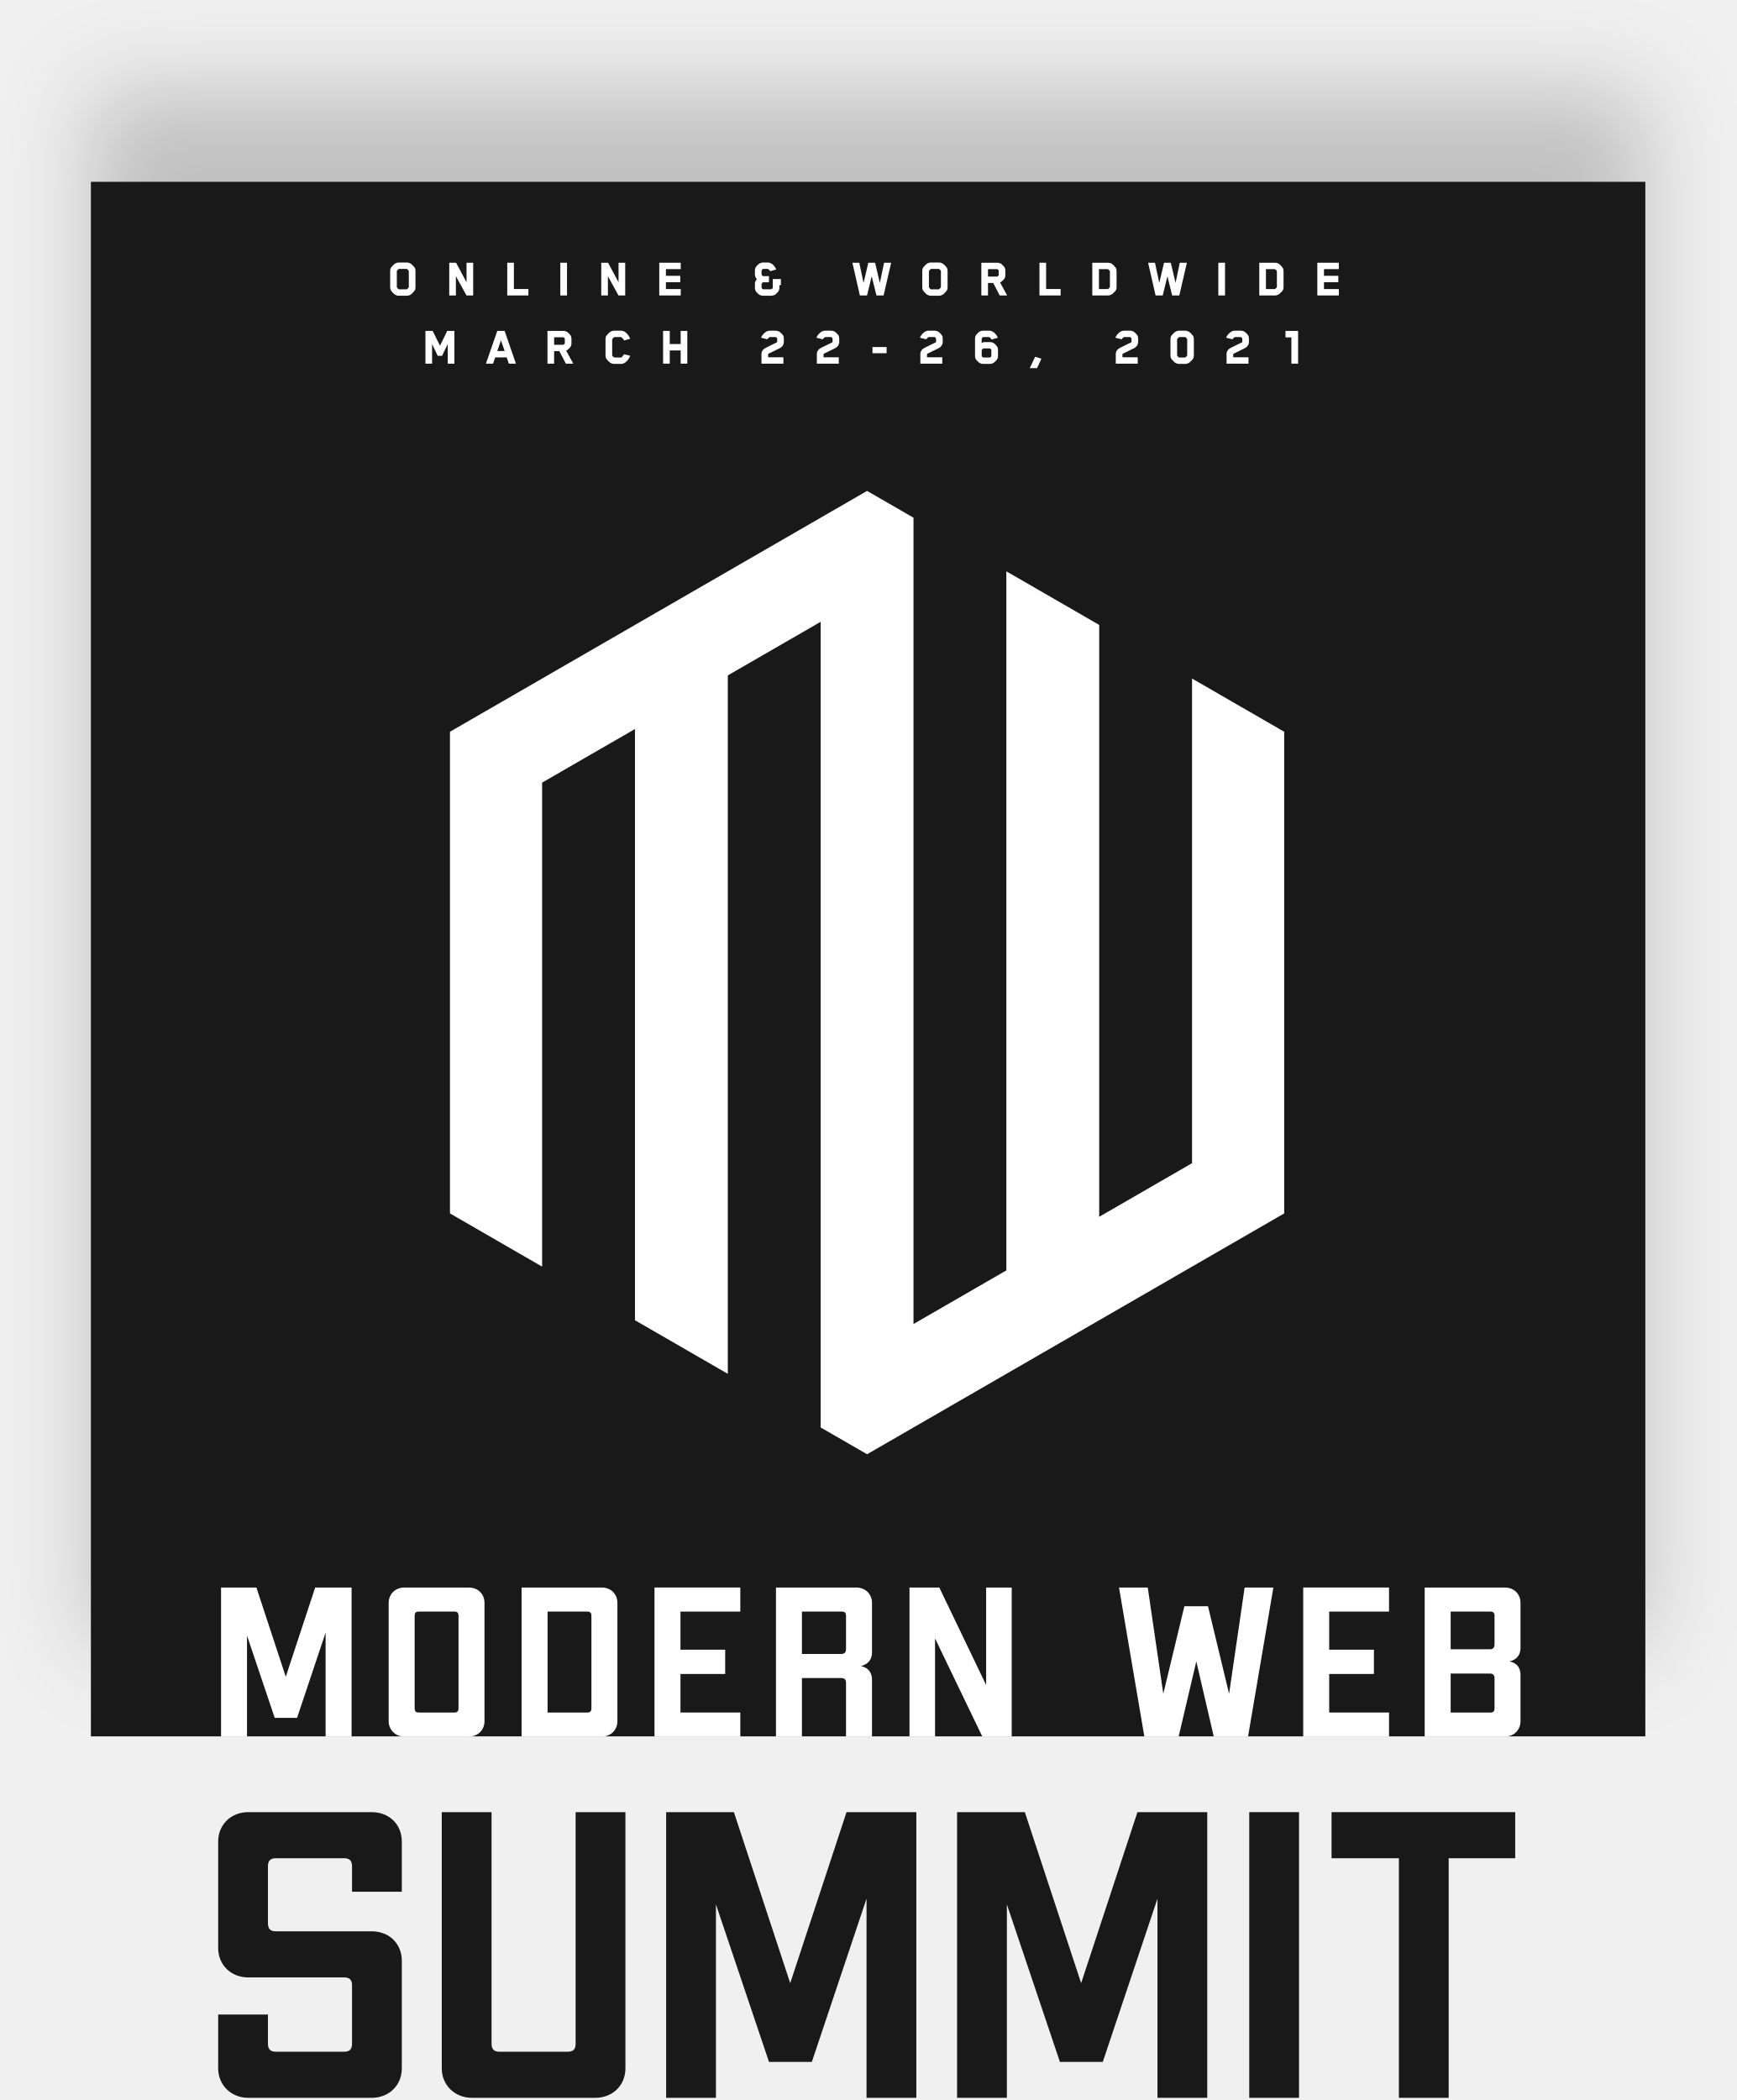
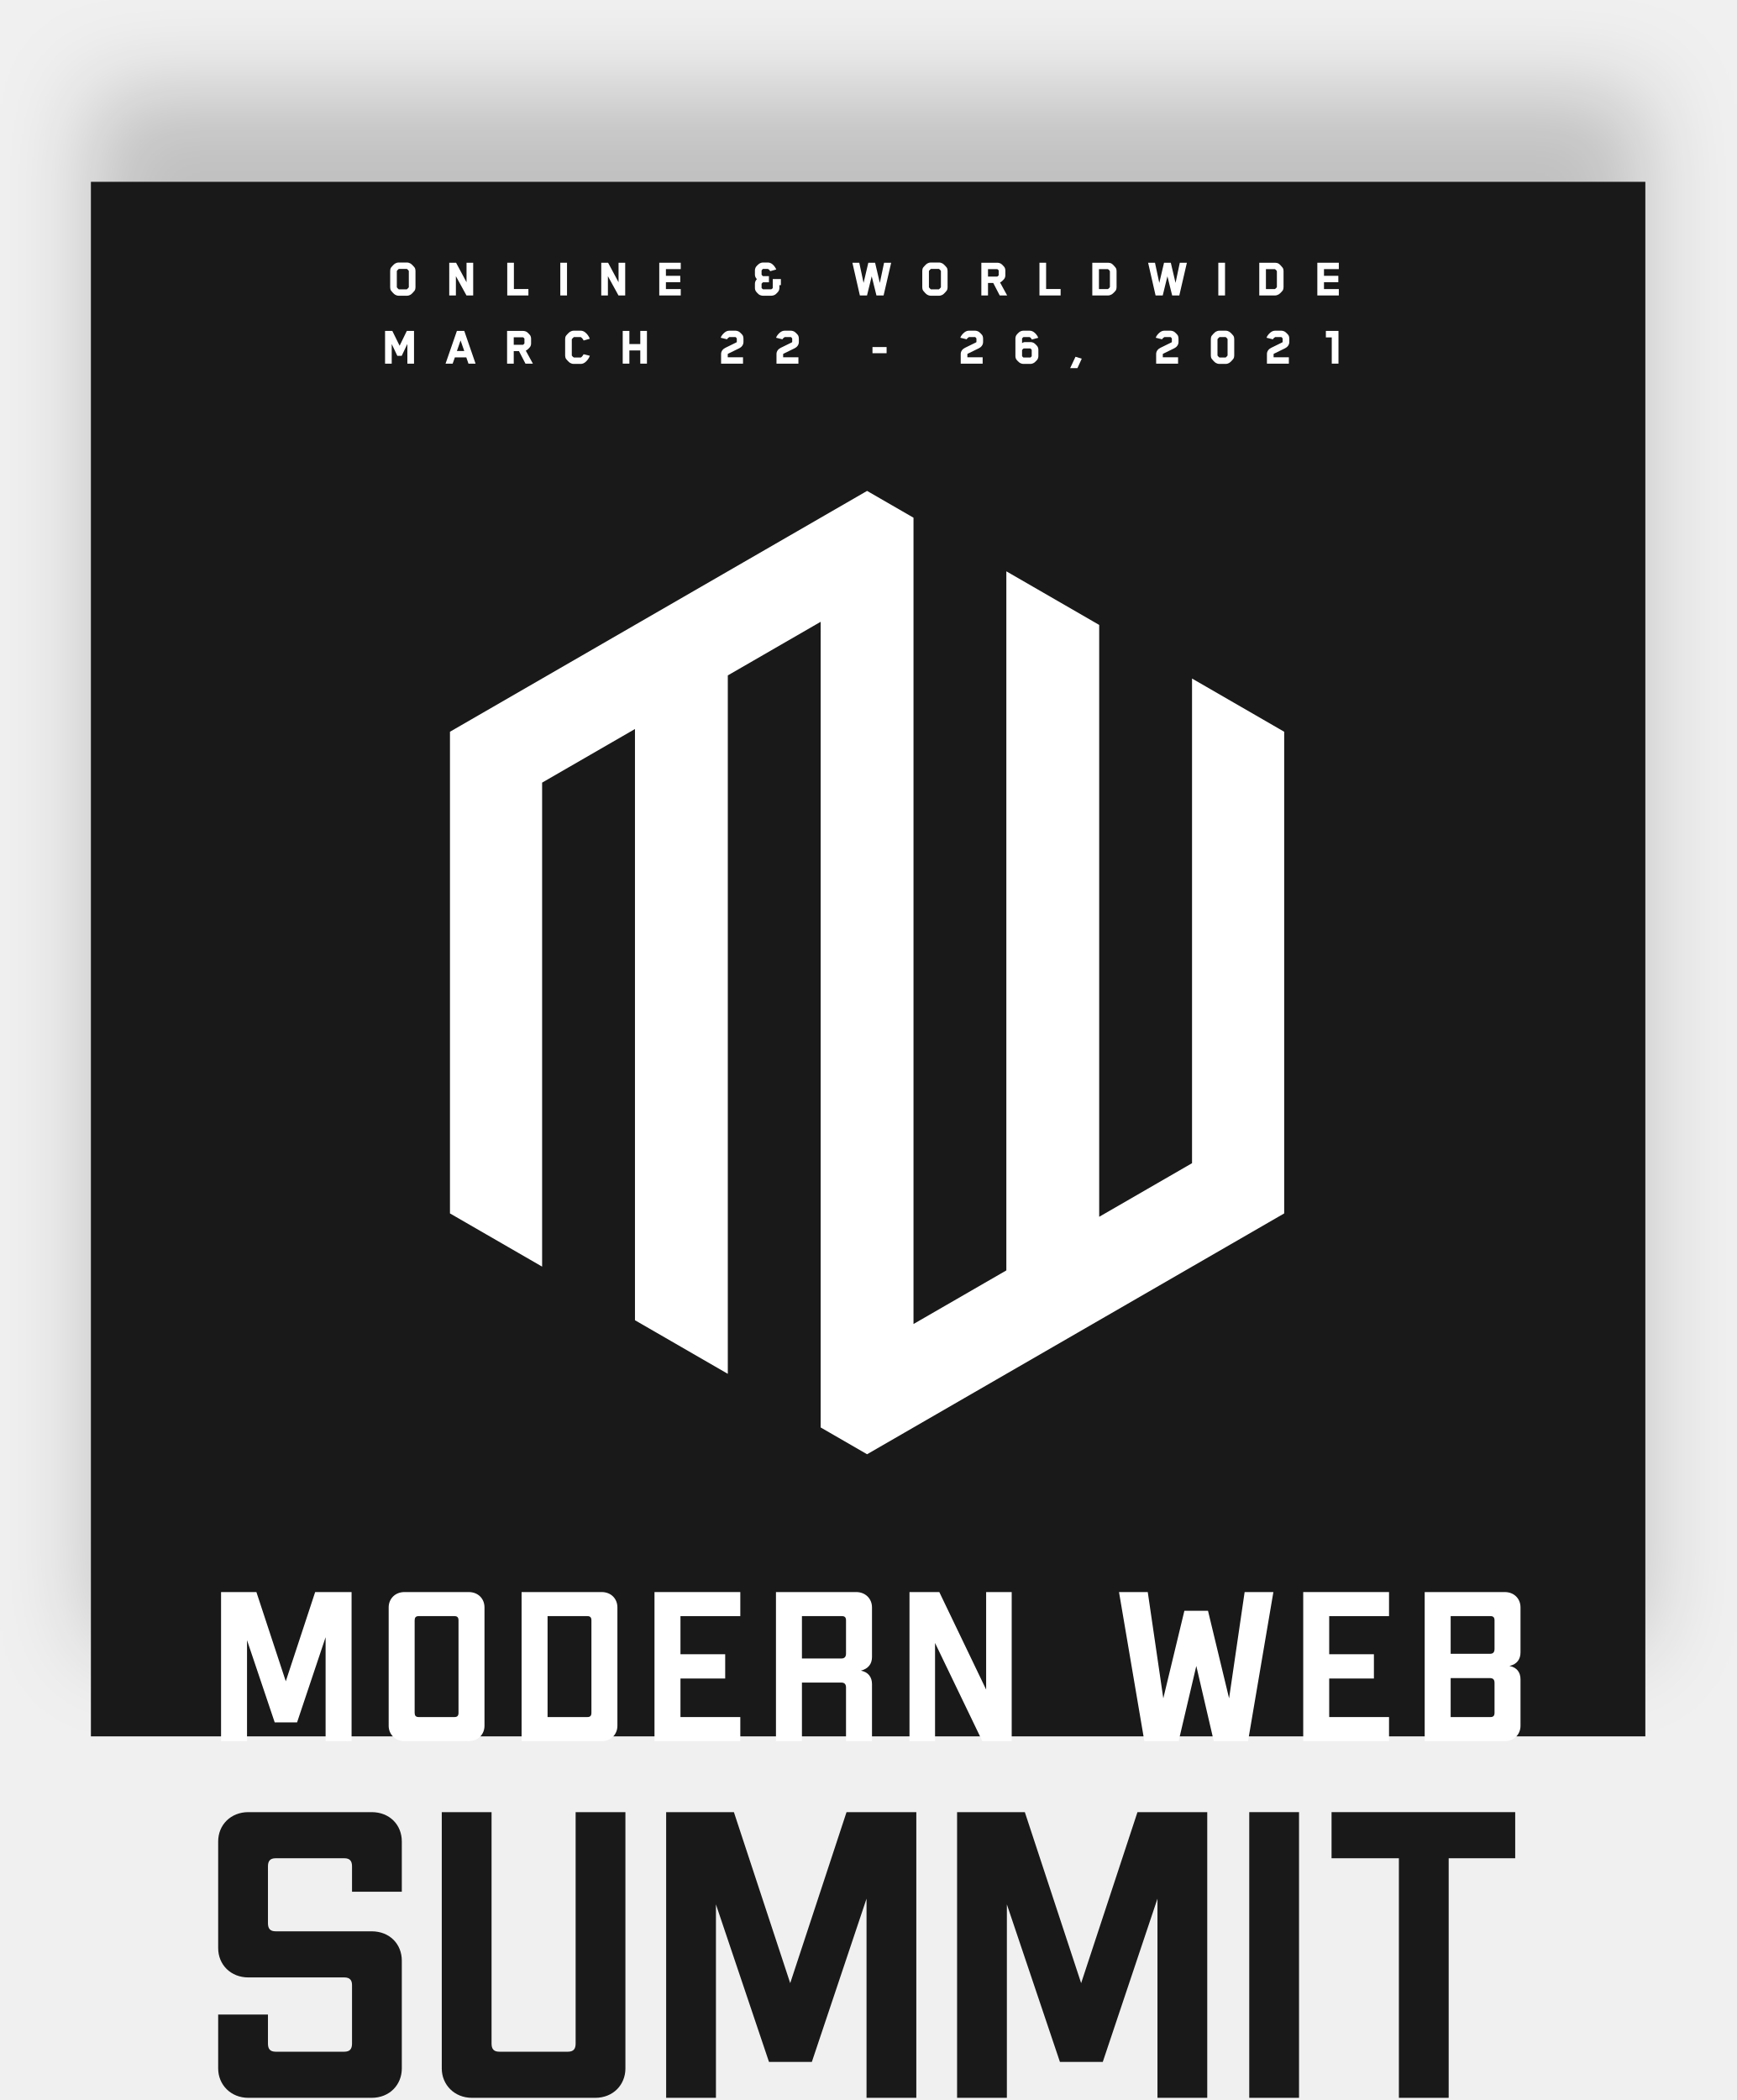
<svg xmlns="http://www.w3.org/2000/svg" width="382" height="462" viewBox="0 0 382 462" fill="none">
  <g filter="url(#filter0_d)">
    <rect x="20" y="40" width="342" height="342" fill="#191919" />
  </g>
  <path d="M91.412 63.212V59.6C91.412 59.336 91.364 59.072 91.208 58.844C91.052 58.652 90.596 58.136 90.332 57.98C90.128 57.86 89.828 57.752 89.54 57.752H87.716C87.416 57.752 87.128 57.86 86.924 57.98C86.66 58.136 86.192 58.652 86.048 58.844C85.892 59.072 85.844 59.336 85.844 59.6V63.212C85.844 63.464 85.892 63.728 86.048 63.956C86.192 64.16 86.66 64.676 86.924 64.832C87.128 64.952 87.416 65.06 87.716 65.06H89.54C89.828 65.06 90.128 64.952 90.332 64.832C90.596 64.676 91.052 64.16 91.208 63.956C91.364 63.728 91.412 63.464 91.412 63.212ZM89.948 63.212C89.816 63.38 89.6 63.584 89.504 63.656H87.74C87.644 63.596 87.44 63.392 87.308 63.212V59.612C87.452 59.408 87.656 59.228 87.752 59.156H89.516C89.636 59.228 89.864 59.456 89.948 59.6V63.212Z" fill="white" />
  <path d="M104.108 65V57.8H102.644V62.096L100.34 57.8H98.84V65H100.304V60.764L102.632 65H104.108Z" fill="white" />
  <path d="M116.258 65V63.584H113.066V57.8H111.602V65H116.258Z" fill="white" />
  <path d="M124.751 65V57.8H123.275V65H124.751Z" fill="white" />
  <path d="M137.554 65V57.8H136.09V62.096L133.786 57.8H132.286V65H133.75V60.764L136.078 65H137.554Z" fill="white" />
  <path d="M149.775 65V63.596H146.511V62.084H149.667V60.68H146.511V59.204H149.775V57.8H145.047V65H149.775Z" fill="white" />
  <path d="M171.806 62.732V61.388H170.018V63.356C169.934 63.512 169.73 63.644 169.682 63.644H167.87C167.846 63.644 167.654 63.488 167.558 63.344V62.42C167.654 62.276 167.846 62.108 167.87 62.108H169.178V60.752H167.87C167.822 60.752 167.642 60.584 167.558 60.416V59.492C167.654 59.336 167.846 59.156 167.87 59.156H168.902C169.034 59.216 169.25 59.252 169.454 59.66L170.786 59.288C170.714 59.096 170.618 58.94 170.51 58.772C170.258 58.376 169.718 57.752 168.938 57.752H167.87C167.522 57.752 167.21 57.896 166.97 58.064C166.802 58.184 166.454 58.52 166.334 58.7C166.19 58.916 166.094 59.228 166.094 59.492V60.404C166.094 60.884 166.298 61.16 166.526 61.412C166.31 61.64 166.094 61.964 166.094 62.42V63.344C166.094 63.632 166.178 63.908 166.334 64.124C166.442 64.292 166.79 64.652 166.97 64.784C167.21 64.952 167.57 65.06 167.87 65.06H169.682C169.982 65.06 170.354 64.952 170.594 64.784C170.774 64.664 171.122 64.292 171.242 64.124C171.386 63.908 171.482 63.62 171.482 63.344V62.732H171.806Z" fill="white" />
  <path d="M196.072 57.8H194.512C194.2 59.252 193.888 60.776 193.576 62.24L192.532 57.8H191.044C190.708 59.252 190.336 60.776 190 62.24L189.052 57.8H187.54L189.184 65H190.756C191.092 63.608 191.452 62.18 191.788 60.788L192.832 65H194.404L196.072 57.8Z" fill="white" />
  <path d="M208.482 63.212V59.6C208.482 59.336 208.434 59.072 208.278 58.844C208.122 58.652 207.666 58.136 207.402 57.98C207.198 57.86 206.898 57.752 206.61 57.752H204.786C204.486 57.752 204.198 57.86 203.994 57.98C203.73 58.136 203.262 58.652 203.118 58.844C202.962 59.072 202.914 59.336 202.914 59.6V63.212C202.914 63.464 202.962 63.728 203.118 63.956C203.262 64.16 203.73 64.676 203.994 64.832C204.198 64.952 204.486 65.06 204.786 65.06H206.61C206.898 65.06 207.198 64.952 207.402 64.832C207.666 64.676 208.122 64.16 208.278 63.956C208.434 63.728 208.482 63.464 208.482 63.212ZM207.018 63.212C206.886 63.38 206.67 63.584 206.574 63.656H204.81C204.714 63.596 204.51 63.392 204.378 63.212V59.612C204.522 59.408 204.726 59.228 204.822 59.156H206.586C206.706 59.228 206.934 59.456 207.018 59.6V63.212Z" fill="white" />
  <path d="M221.191 60.548V59.528C221.191 59.264 221.119 58.952 220.963 58.736C220.843 58.58 220.483 58.208 220.315 58.076C220.087 57.908 219.715 57.8 219.415 57.8H215.911V65H217.375V62.252H218.527L219.955 65H221.587C221.587 65 220.615 63.224 220.027 62.144C220.123 62.096 220.219 62.048 220.315 61.976C220.483 61.856 220.855 61.496 220.963 61.328C221.119 61.1 221.191 60.836 221.191 60.548ZM219.727 60.56C219.655 60.68 219.451 60.848 219.415 60.848H217.375V59.204H219.415C219.535 59.264 219.667 59.396 219.727 59.492V60.56Z" fill="white" />
  <path d="M233.352 65V63.584H230.16V57.8H228.696V65H233.352Z" fill="white" />
  <path d="M245.661 63.188V59.636C245.661 59.384 245.625 59.132 245.457 58.892C245.313 58.7 244.869 58.184 244.605 58.016C244.377 57.872 244.065 57.8 243.813 57.8H240.321V65H243.813C244.089 65 244.377 64.88 244.581 64.772C244.845 64.616 245.301 64.16 245.469 63.92C245.613 63.692 245.661 63.404 245.661 63.188ZM244.197 63.14C244.077 63.368 243.921 63.5 243.753 63.596H241.785V59.204H243.753C243.933 59.312 244.089 59.432 244.197 59.696V63.14Z" fill="white" />
  <path d="M261.134 57.8H259.574C259.262 59.252 258.95 60.776 258.638 62.24L257.594 57.8H256.106C255.77 59.252 255.398 60.776 255.062 62.24L254.114 57.8H252.602L254.246 65H255.818C256.154 63.608 256.514 62.18 256.85 60.788L257.894 65H259.466L261.134 57.8Z" fill="white" />
-   <path d="M269.525 65V57.8H268.049V65H269.525Z" fill="white" />
+   <path d="M269.524 65V57.8H268.048V65H269.524Z" fill="white" />
  <path d="M282.399 63.188V59.636C282.399 59.384 282.363 59.132 282.195 58.892C282.051 58.7 281.607 58.184 281.343 58.016C281.115 57.872 280.803 57.8 280.551 57.8H277.059V65H280.551C280.827 65 281.115 64.88 281.319 64.772C281.583 64.616 282.039 64.16 282.207 63.92C282.351 63.692 282.399 63.404 282.399 63.188ZM280.935 63.14C280.815 63.368 280.659 63.5 280.491 63.596H278.523V59.204H280.491C280.671 59.312 280.827 59.432 280.935 59.696V63.14Z" fill="white" />
  <path d="M294.561 65V63.596H291.297V62.084H294.453V60.68H291.297V59.204H294.561V57.8H289.833V65H294.561Z" fill="white" />
-   <path d="M99.974 80V72.8H98.39C97.862 73.868 97.334 74.984 96.806 76.064L95.198 72.8H93.602V80H95.066V75.68L96.302 78.284H97.262C97.67 77.42 98.102 76.544 98.51 75.668V80H99.974Z" fill="white" />
-   <path d="M113.513 80L111.029 72.8H109.409L106.913 80H108.473C108.629 79.556 108.809 79.064 108.965 78.62H111.473L111.953 80H113.513ZM111.029 77.216H109.409C109.673 76.448 109.949 75.668 110.213 74.9L111.029 77.216Z" fill="white" />
-   <path d="M125.73 75.548V74.528C125.73 74.264 125.658 73.952 125.502 73.736C125.382 73.58 125.022 73.208 124.854 73.076C124.626 72.908 124.254 72.8 123.954 72.8H120.45V80H121.914V77.252H123.066L124.494 80H126.126C126.126 80 125.154 78.224 124.566 77.144C124.662 77.096 124.758 77.048 124.854 76.976C125.022 76.856 125.394 76.496 125.502 76.328C125.658 76.1 125.73 75.836 125.73 75.548ZM124.266 75.56C124.194 75.68 123.99 75.848 123.954 75.848H121.914V74.204H123.954C124.074 74.264 124.206 74.396 124.266 74.492V75.56Z" fill="white" />
-   <path d="M138.647 74.528C138.551 74.276 138.431 74.024 138.239 73.76C137.951 73.364 137.399 72.752 136.667 72.752H135.095C134.807 72.752 134.507 72.872 134.315 72.98C134.039 73.148 133.571 73.652 133.427 73.844C133.271 74.072 133.223 74.324 133.223 74.588V78.224C133.223 78.464 133.283 78.74 133.427 78.968C133.595 79.196 134.051 79.676 134.303 79.832C134.507 79.952 134.807 80.06 135.095 80.06H136.667C137.399 80.06 137.963 79.448 138.251 79.04C138.407 78.824 138.551 78.572 138.659 78.272L137.291 77.936C137.123 78.236 136.931 78.488 136.679 78.656H135.155C134.867 78.488 134.687 78.224 134.687 78.212V74.636C134.795 74.468 135.035 74.24 135.155 74.156H136.655C136.991 74.384 137.135 74.588 137.291 74.912L138.647 74.528Z" fill="white" />
-   <path d="M151.219 80V72.8H149.755V75.692H147.355V72.8H145.891V80H147.355V77.096H149.755V80H151.219Z" fill="white" />
-   <path d="M169.347 74.156H170.703C170.739 74.156 170.907 74.3 170.991 74.456V75.2C170.991 75.248 170.967 75.296 170.919 75.32C170.115 75.716 169.275 76.124 168.471 76.52C167.955 76.772 167.535 77.252 167.535 77.876V80H172.359V78.596H168.999V77.912C168.999 77.852 169.047 77.84 169.107 77.804C169.911 77.408 170.727 77.012 171.531 76.616C172.023 76.376 172.455 75.896 172.455 75.236V74.48C172.455 74.372 172.431 73.952 172.239 73.7C172.107 73.532 171.759 73.16 171.579 73.04C171.339 72.872 171.003 72.752 170.703 72.752H169.323C168.591 72.752 168.027 73.364 167.739 73.748C167.631 73.892 167.535 74.072 167.439 74.3L168.843 74.648C168.927 74.444 169.215 74.228 169.347 74.156Z" fill="white" />
-   <path d="M181.534 74.156H182.89C182.926 74.156 183.094 74.3 183.178 74.456V75.2C183.178 75.248 183.154 75.296 183.106 75.32C182.302 75.716 181.462 76.124 180.658 76.52C180.142 76.772 179.722 77.252 179.722 77.876V80H184.546V78.596H181.186V77.912C181.186 77.852 181.234 77.84 181.294 77.804C182.098 77.408 182.914 77.012 183.718 76.616C184.21 76.376 184.642 75.896 184.642 75.236V74.48C184.642 74.372 184.618 73.952 184.426 73.7C184.294 73.532 183.946 73.16 183.766 73.04C183.526 72.872 183.19 72.752 182.89 72.752H181.51C180.778 72.752 180.214 73.364 179.926 73.748C179.818 73.892 179.722 74.072 179.626 74.3L181.03 74.648C181.114 74.444 181.402 74.228 181.534 74.156Z" fill="white" />
+   <path d="M91.091 80V72.8H89.507C88.979 73.868 88.451 74.984 87.923 76.064L86.315 72.8H84.719V80H86.183V75.68L87.419 78.284H88.379C88.787 77.42 89.219 76.544 89.627 75.668V80H91.091Z" fill="white" />
+   <path d="M104.63 80L102.146 72.8H100.526L98.03 80H99.59C99.746 79.556 99.926 79.064 100.082 78.62H102.59L103.07 80H104.63ZM102.146 77.216H100.526C100.79 76.448 101.066 75.668 101.33 74.9L102.146 77.216Z" fill="white" />
+   <path d="M116.847 75.548V74.528C116.847 74.264 116.775 73.952 116.619 73.736C116.499 73.58 116.139 73.208 115.971 73.076C115.743 72.908 115.371 72.8 115.071 72.8H111.567V80H113.031V77.252H114.183L115.611 80H117.243C117.243 80 116.271 78.224 115.683 77.144C115.779 77.096 115.875 77.048 115.971 76.976C116.139 76.856 116.511 76.496 116.619 76.328C116.775 76.1 116.847 75.836 116.847 75.548ZM115.383 75.56C115.311 75.68 115.107 75.848 115.071 75.848H113.031V74.204H115.071C115.191 74.264 115.323 74.396 115.383 74.492V75.56Z" fill="white" />
+   <path d="M129.764 74.528C129.668 74.276 129.548 74.024 129.356 73.76C129.068 73.364 128.516 72.752 127.784 72.752H126.212C125.924 72.752 125.624 72.872 125.432 72.98C125.156 73.148 124.688 73.652 124.544 73.844C124.388 74.072 124.34 74.324 124.34 74.588V78.224C124.34 78.464 124.4 78.74 124.544 78.968C124.712 79.196 125.168 79.676 125.42 79.832C125.624 79.952 125.924 80.06 126.212 80.06H127.784C128.516 80.06 129.08 79.448 129.368 79.04C129.524 78.824 129.668 78.572 129.776 78.272L128.408 77.936C128.24 78.236 128.048 78.488 127.796 78.656H126.272C125.984 78.488 125.804 78.224 125.804 78.212V74.636C125.912 74.468 126.152 74.24 126.272 74.156H127.772C128.108 74.384 128.252 74.588 128.408 74.912L129.764 74.528Z" fill="white" />
+   <path d="M142.336 80V72.8H140.872V75.692H138.472V72.8H137.008V80H138.472V77.096H140.872V80H142.336Z" fill="white" />
+   <path d="M160.464 74.156H161.82C161.856 74.156 162.024 74.3 162.108 74.456V75.2C162.108 75.248 162.084 75.296 162.036 75.32C161.232 75.716 160.392 76.124 159.588 76.52C159.072 76.772 158.652 77.252 158.652 77.876V80H163.476V78.596H160.116V77.912C160.116 77.852 160.164 77.84 160.224 77.804C161.028 77.408 161.844 77.012 162.648 76.616C163.14 76.376 163.572 75.896 163.572 75.236V74.48C163.572 74.372 163.548 73.952 163.356 73.7C163.224 73.532 162.876 73.16 162.696 73.04C162.456 72.872 162.12 72.752 161.82 72.752H160.44C159.708 72.752 159.144 73.364 158.856 73.748C158.748 73.892 158.652 74.072 158.556 74.3L159.96 74.648C160.044 74.444 160.332 74.228 160.464 74.156Z" fill="white" />
+   <path d="M172.651 74.156H174.007C174.043 74.156 174.211 74.3 174.295 74.456V75.2C174.295 75.248 174.271 75.296 174.223 75.32C173.419 75.716 172.579 76.124 171.775 76.52C171.259 76.772 170.839 77.252 170.839 77.876V80H175.663V78.596H172.303V77.912C172.303 77.852 172.351 77.84 172.411 77.804C173.215 77.408 174.031 77.012 174.835 76.616C175.327 76.376 175.759 75.896 175.759 75.236V74.48C175.759 74.372 175.735 73.952 175.543 73.7C175.411 73.532 175.063 73.16 174.883 73.04C174.643 72.872 174.307 72.752 174.007 72.752H172.627C171.895 72.752 171.331 73.364 171.043 73.748C170.935 73.892 170.839 74.072 170.743 74.3L172.147 74.648C172.231 74.444 172.519 74.228 172.651 74.156Z" fill="white" />
  <path d="M195.066 77.708V76.352H191.958V77.708H195.066Z" fill="white" />
-   <path d="M204.304 74.156H205.66C205.696 74.156 205.864 74.3 205.948 74.456V75.2C205.948 75.248 205.924 75.296 205.876 75.32C205.072 75.716 204.232 76.124 203.428 76.52C202.912 76.772 202.492 77.252 202.492 77.876V80H207.316V78.596H203.956V77.912C203.956 77.852 204.004 77.84 204.064 77.804C204.868 77.408 205.684 77.012 206.488 76.616C206.98 76.376 207.412 75.896 207.412 75.236V74.48C207.412 74.372 207.388 73.952 207.196 73.7C207.064 73.532 206.716 73.16 206.536 73.04C206.296 72.872 205.96 72.752 205.66 72.752H204.28C203.548 72.752 202.984 73.364 202.696 73.748C202.588 73.892 202.492 74.072 202.396 74.3L203.8 74.648C203.884 74.444 204.172 74.228 204.304 74.156Z" fill="white" />
-   <path d="M214.523 74.492V78.344C214.523 78.62 214.595 78.896 214.751 79.112C214.859 79.28 215.231 79.64 215.411 79.772C215.651 79.94 215.987 80.06 216.287 80.06H217.811C218.111 80.06 218.447 79.94 218.687 79.772C218.867 79.628 219.239 79.28 219.347 79.112C219.491 78.896 219.575 78.596 219.575 78.332V76.964C219.575 76.688 219.503 76.412 219.347 76.184C219.239 76.016 218.855 75.644 218.687 75.524C218.435 75.344 218.123 75.26 217.811 75.26H216.527C216.383 75.26 216.203 75.356 216.059 75.44C216.035 75.452 216.011 75.476 215.987 75.488V74.456C216.095 74.3 216.263 74.156 216.299 74.156H217.631C217.799 74.216 218.003 74.396 218.135 74.696L219.551 74.312C219.455 74.084 219.347 73.904 219.251 73.76C218.975 73.34 218.387 72.752 217.667 72.752H216.287C215.987 72.752 215.651 72.86 215.411 73.028C215.219 73.16 214.859 73.544 214.751 73.7C214.595 73.928 214.523 74.216 214.523 74.492ZM215.987 77.012C216.083 76.856 216.227 76.736 216.299 76.676C216.347 76.652 216.419 76.652 216.443 76.652H217.787C217.835 76.652 218.027 76.82 218.111 76.976V78.368C218.015 78.524 217.847 78.656 217.811 78.656H216.299C216.263 78.656 216.071 78.5 215.987 78.344V77.012Z" fill="white" />
-   <path d="M229.123 78.908L227.743 78.488L226.567 80.996H228.163L229.123 78.908Z" fill="white" />
-   <path d="M247.3 74.156H248.656C248.692 74.156 248.86 74.3 248.944 74.456V75.2C248.944 75.248 248.92 75.296 248.872 75.32C248.068 75.716 247.228 76.124 246.424 76.52C245.908 76.772 245.488 77.252 245.488 77.876V80H250.312V78.596H246.952V77.912C246.952 77.852 247 77.84 247.06 77.804C247.864 77.408 248.68 77.012 249.484 76.616C249.976 76.376 250.408 75.896 250.408 75.236V74.48C250.408 74.372 250.384 73.952 250.192 73.7C250.06 73.532 249.712 73.16 249.532 73.04C249.292 72.872 248.956 72.752 248.656 72.752H247.276C246.544 72.752 245.98 73.364 245.692 73.748C245.584 73.892 245.488 74.072 245.392 74.3L246.796 74.648C246.88 74.444 247.168 74.228 247.3 74.156Z" fill="white" />
-   <path d="M262.667 78.212V74.6C262.667 74.336 262.619 74.072 262.463 73.844C262.319 73.652 261.863 73.148 261.575 72.98H261.587C261.383 72.86 261.095 72.752 260.807 72.752H259.391C259.091 72.752 258.803 72.86 258.599 72.98C258.335 73.136 257.867 73.652 257.723 73.844C257.567 74.072 257.519 74.336 257.519 74.6V78.212C257.519 78.464 257.567 78.728 257.723 78.956C257.867 79.16 258.335 79.676 258.599 79.832C258.803 79.952 259.091 80.06 259.391 80.06H260.807C261.095 80.06 261.383 79.952 261.587 79.832H261.575C261.863 79.664 262.319 79.16 262.463 78.956C262.619 78.728 262.667 78.464 262.667 78.212ZM261.203 78.212C261.071 78.404 260.867 78.596 260.771 78.656H259.415C259.307 78.596 259.103 78.392 258.983 78.212V74.612C259.127 74.408 259.331 74.228 259.427 74.156H260.783C260.903 74.228 261.119 74.444 261.203 74.6V78.212Z" fill="white" />
-   <path d="M271.675 74.156H273.031C273.067 74.156 273.235 74.3 273.319 74.456V75.2C273.319 75.248 273.295 75.296 273.247 75.32C272.443 75.716 271.603 76.124 270.799 76.52C270.283 76.772 269.863 77.252 269.863 77.876V80H274.687V78.596H271.327V77.912C271.327 77.852 271.375 77.84 271.435 77.804C272.239 77.408 273.055 77.012 273.859 76.616C274.351 76.376 274.783 75.896 274.783 75.236V74.48C274.783 74.372 274.759 73.952 274.567 73.7C274.435 73.532 274.087 73.16 273.907 73.04C273.667 72.872 273.331 72.752 273.031 72.752H271.651C270.919 72.752 270.355 73.364 270.067 73.748C269.959 73.892 269.863 74.072 269.767 74.3L271.171 74.648C271.255 74.444 271.543 74.228 271.675 74.156Z" fill="white" />
-   <path d="M285.602 80V72.8H282.83V74.228H284.126V80H285.602Z" fill="white" />
+   <path d="M213.186 74.156H214.542C214.578 74.156 214.746 74.3 214.83 74.456V75.2C214.83 75.248 214.806 75.296 214.758 75.32C213.954 75.716 213.114 76.124 212.31 76.52C211.794 76.772 211.374 77.252 211.374 77.876V80H216.198V78.596H212.838V77.912C212.838 77.852 212.886 77.84 212.946 77.804C213.75 77.408 214.566 77.012 215.37 76.616C215.862 76.376 216.294 75.896 216.294 75.236V74.48C216.294 74.372 216.27 73.952 216.078 73.7C215.946 73.532 215.598 73.16 215.418 73.04C215.178 72.872 214.842 72.752 214.542 72.752H213.162C212.43 72.752 211.866 73.364 211.578 73.748C211.47 73.892 211.374 74.072 211.278 74.3L212.682 74.648C212.766 74.444 213.054 74.228 213.186 74.156Z" fill="white" />
+   <path d="M223.406 74.492V78.344C223.406 78.62 223.478 78.896 223.634 79.112C223.742 79.28 224.114 79.64 224.294 79.772C224.534 79.94 224.87 80.06 225.17 80.06H226.694C226.994 80.06 227.33 79.94 227.57 79.772C227.75 79.628 228.122 79.28 228.23 79.112C228.374 78.896 228.458 78.596 228.458 78.332V76.964C228.458 76.688 228.386 76.412 228.23 76.184C228.122 76.016 227.738 75.644 227.57 75.524C227.318 75.344 227.006 75.26 226.694 75.26H225.41C225.266 75.26 225.086 75.356 224.942 75.44C224.918 75.452 224.894 75.476 224.87 75.488V74.456C224.978 74.3 225.146 74.156 225.182 74.156H226.514C226.682 74.216 226.886 74.396 227.018 74.696L228.434 74.312C228.338 74.084 228.23 73.904 228.134 73.76C227.858 73.34 227.27 72.752 226.55 72.752H225.17C224.87 72.752 224.534 72.86 224.294 73.028C224.102 73.16 223.742 73.544 223.634 73.7C223.478 73.928 223.406 74.216 223.406 74.492ZM224.87 77.012C224.966 76.856 225.11 76.736 225.182 76.676C225.23 76.652 225.302 76.652 225.326 76.652H226.67C226.718 76.652 226.91 76.82 226.994 76.976V78.368C226.898 78.524 226.73 78.656 226.694 78.656H225.182C225.146 78.656 224.954 78.5 224.87 78.344V77.012Z" fill="white" />
+   <path d="M238.005 78.908L236.625 78.488L235.449 80.996H237.045L238.005 78.908Z" fill="white" />
+   <path d="M256.182 74.156H257.538C257.574 74.156 257.742 74.3 257.826 74.456V75.2C257.826 75.248 257.802 75.296 257.754 75.32C256.95 75.716 256.11 76.124 255.306 76.52C254.79 76.772 254.37 77.252 254.37 77.876V80H259.194V78.596H255.834V77.912C255.834 77.852 255.882 77.84 255.942 77.804C256.746 77.408 257.562 77.012 258.366 76.616C258.858 76.376 259.29 75.896 259.29 75.236V74.48C259.29 74.372 259.266 73.952 259.074 73.7C258.942 73.532 258.594 73.16 258.414 73.04C258.174 72.872 257.838 72.752 257.538 72.752H256.158C255.426 72.752 254.862 73.364 254.574 73.748C254.466 73.892 254.37 74.072 254.274 74.3L255.678 74.648C255.762 74.444 256.05 74.228 256.182 74.156Z" fill="white" />
+   <path d="M271.55 78.212V74.6C271.55 74.336 271.502 74.072 271.346 73.844C271.202 73.652 270.746 73.148 270.458 72.98H270.47C270.266 72.86 269.978 72.752 269.69 72.752H268.274C267.974 72.752 267.686 72.86 267.482 72.98C267.218 73.136 266.75 73.652 266.606 73.844C266.45 74.072 266.402 74.336 266.402 74.6V78.212C266.402 78.464 266.45 78.728 266.606 78.956C266.75 79.16 267.218 79.676 267.482 79.832C267.686 79.952 267.974 80.06 268.274 80.06H269.69C269.978 80.06 270.266 79.952 270.47 79.832H270.458C270.746 79.664 271.202 79.16 271.346 78.956C271.502 78.728 271.55 78.464 271.55 78.212ZM270.086 78.212C269.954 78.404 269.75 78.596 269.654 78.656H268.298C268.19 78.596 267.986 78.392 267.866 78.212V74.612C268.01 74.408 268.214 74.228 268.31 74.156H269.666C269.786 74.228 270.002 74.444 270.086 74.6V78.212Z" fill="white" />
+   <path d="M280.557 74.156H281.913C281.949 74.156 282.117 74.3 282.201 74.456V75.2C282.201 75.248 282.177 75.296 282.129 75.32C281.325 75.716 280.485 76.124 279.681 76.52C279.165 76.772 278.745 77.252 278.745 77.876V80H283.569V78.596H280.209V77.912C280.209 77.852 280.257 77.84 280.317 77.804C281.121 77.408 281.937 77.012 282.741 76.616C283.233 76.376 283.665 75.896 283.665 75.236V74.48C283.665 74.372 283.641 73.952 283.449 73.7C283.317 73.532 282.969 73.16 282.789 73.04C282.549 72.872 282.213 72.752 281.913 72.752H280.533C279.801 72.752 279.237 73.364 278.949 73.748C278.841 73.892 278.745 74.072 278.649 74.3L280.053 74.648C280.137 74.444 280.425 74.228 280.557 74.156Z" fill="white" />
+   <path d="M294.485 80V72.8H291.713V74.228H293.009V80H294.485Z" fill="white" />
  <path d="M262.266 149.278L282.542 160.984V266.952L190.771 319.936L180.557 314.039V136.796L160.129 148.59V302.245L139.702 290.451V160.384L119.275 172.177V278.657L99 266.952V160.984L190.771 108L200.984 113.897V291.283L221.411 279.49V125.69L241.839 137.484V267.696L262.266 255.902V149.278Z" fill="white" />
  <path d="M81.761 398.669H54.645C50.783 398.669 48 401.453 48 405.134V428.569C48 432.251 50.783 435.034 54.645 435.034H75.745C77.002 435.034 77.451 435.663 77.451 436.74V449.58C77.451 450.748 77.002 451.376 75.745 451.376H60.66C59.403 451.376 58.954 450.748 58.954 449.58V443.205H48V455.058C48 458.649 50.783 461.522 54.645 461.522H81.761C85.712 461.522 88.406 458.649 88.406 455.058V431.353C88.406 427.672 85.712 424.888 81.761 424.888H60.66C59.403 424.888 58.954 424.26 58.954 423.092V410.611C58.954 409.444 59.403 408.816 60.66 408.816H75.745C77.002 408.816 77.451 409.444 77.451 410.611V416.178H88.406V405.134C88.406 401.453 85.712 398.669 81.761 398.669Z" fill="#191919" />
  <path d="M126.647 398.669V449.58C126.647 450.748 126.198 451.376 124.941 451.376H109.856C108.599 451.376 108.15 450.748 108.15 449.58V398.669H97.196V455.058C97.196 458.649 99.979 461.522 103.84 461.522H130.957C134.908 461.522 137.601 458.649 137.601 455.058V398.669H126.647Z" fill="#191919" />
  <path d="M201.604 398.669H186.25L173.859 436.291L161.468 398.669H146.563V461.522H157.517V418.962L169.19 453.621H178.618L190.65 417.705V461.522H201.604V398.669Z" fill="#191919" />
  <path d="M265.614 398.669H250.26L237.869 436.291L225.478 398.669H210.573V461.522H221.527V418.962L233.2 453.621H242.628L254.66 417.705V461.522H265.614V398.669Z" fill="#191919" />
  <path d="M274.853 461.522H285.807V398.669H274.853V461.522Z" fill="#191919" />
  <path d="M333.367 398.669H292.962V408.816H307.777V461.522H318.731V408.816H333.367V398.669Z" fill="#191919" />
-   <path d="M77.352 349.254H69.341L62.876 368.883L56.411 349.254H48.635V382.047H54.35V359.841L60.44 377.924H65.359L71.637 359.185V382.047H77.352V349.254Z" fill="white" />
-   <path d="M103.128 349.254H88.981C86.966 349.254 85.514 350.706 85.514 352.627V378.674C85.514 380.548 86.966 382.047 88.981 382.047H103.128C105.19 382.047 106.595 380.548 106.595 378.674V352.627C106.595 350.706 105.19 349.254 103.128 349.254ZM100.88 355.485V375.816C100.88 376.425 100.645 376.753 99.99 376.753H92.119C91.463 376.753 91.229 376.425 91.229 375.816V355.485C91.229 354.876 91.463 354.548 92.119 354.548H99.99C100.645 354.548 100.88 354.876 100.88 355.485Z" fill="white" />
-   <path d="M132.372 349.254H114.757V382.047H132.372C134.433 382.047 135.838 380.548 135.838 378.674V352.627C135.838 350.706 134.433 349.254 132.372 349.254ZM130.123 355.485V375.816C130.123 376.425 129.889 376.753 129.233 376.753H120.473V354.548H129.233C129.889 354.548 130.123 354.876 130.123 355.485Z" fill="white" />
-   <path d="M162.878 354.548V349.254H143.999V382.047H162.878V376.753H149.714V368.274H159.552V362.933H149.714V354.548H162.878Z" fill="white" />
-   <path d="M188.385 349.254H170.724V382.047H176.439V369.164H185.106C185.808 369.164 186.136 369.539 186.136 370.241V382.047H191.852V369.492C191.852 367.993 191.055 366.868 189.416 366.54C191.055 366.119 191.852 365.041 191.852 363.542V352.627C191.852 350.706 190.399 349.254 188.385 349.254ZM186.136 355.485V362.793C186.136 363.495 185.808 363.87 185.106 363.87H176.439V354.548H185.246C185.902 354.548 186.136 354.876 186.136 355.485Z" fill="white" />
-   <path d="M216.967 349.254V370.71L206.661 349.254H200.102V382.047H205.724V360.45L216.124 382.047H222.589V349.254H216.967Z" fill="white" />
-   <path d="M273.839 349.254L270.419 372.631L265.781 353.376H260.581L255.944 372.631L252.524 349.254H246.199L251.774 382.047H259.317L263.205 365.51L267.046 382.047H274.589L280.163 349.254H273.839Z" fill="white" />
-   <path d="M305.607 354.548V349.254H286.728V382.047H305.607V376.753H292.443V368.274H302.281V362.933H292.443V354.548H305.607Z" fill="white" />
-   <path d="M331.067 349.254H313.453V382.047H331.067C333.129 382.047 334.534 380.548 334.534 378.674V368.461C334.534 366.962 333.785 365.838 332.098 365.51C333.785 365.135 334.534 364.011 334.534 362.512V352.627C334.534 350.706 333.129 349.254 331.067 349.254ZM328.819 355.485V361.762C328.819 362.512 328.491 362.84 327.788 362.84H319.168V354.548H327.929C328.585 354.548 328.819 354.876 328.819 355.485ZM328.819 369.211V375.816C328.819 376.425 328.585 376.753 327.929 376.753H319.168V368.18H327.788C328.491 368.18 328.819 368.508 328.819 369.211Z" fill="white" />
+   <path d="M77.352 350.254H69.341L62.876 369.883L56.411 350.254H48.635V383.047H54.35V360.841L60.44 378.924H65.359L71.637 360.185V383.047H77.352V350.254Z" fill="white" />
+   <path d="M103.128 350.254H88.981C86.966 350.254 85.514 351.706 85.514 353.627V379.674C85.514 381.548 86.966 383.047 88.981 383.047H103.128C105.19 383.047 106.595 381.548 106.595 379.674V353.627C106.595 351.706 105.19 350.254 103.128 350.254ZM100.88 356.485V376.816C100.88 377.425 100.645 377.753 99.99 377.753H92.119C91.463 377.753 91.229 377.425 91.229 376.816V356.485C91.229 355.876 91.463 355.548 92.119 355.548H99.99C100.645 355.548 100.88 355.876 100.88 356.485Z" fill="white" />
+   <path d="M132.372 350.254H114.757V383.047H132.372C134.433 383.047 135.838 381.548 135.838 379.674V353.627C135.838 351.706 134.433 350.254 132.372 350.254ZM130.123 356.485V376.816C130.123 377.425 129.889 377.753 129.233 377.753H120.473V355.548H129.233C129.889 355.548 130.123 355.876 130.123 356.485Z" fill="white" />
+   <path d="M162.878 355.548V350.254H143.999V383.047H162.878V377.753H149.714V369.274H159.552V363.933H149.714V355.548H162.878Z" fill="white" />
+   <path d="M188.385 350.254H170.724V383.047H176.439V370.164H185.106C185.808 370.164 186.136 370.539 186.136 371.241V383.047H191.852V370.492C191.852 368.993 191.055 367.868 189.416 367.54C191.055 367.119 191.852 366.041 191.852 364.542V353.627C191.852 351.706 190.399 350.254 188.385 350.254ZM186.136 356.485V363.793C186.136 364.495 185.808 364.87 185.106 364.87H176.439V355.548H185.246C185.902 355.548 186.136 355.876 186.136 356.485Z" fill="white" />
+   <path d="M216.967 350.254V371.71L206.661 350.254H200.102V383.047H205.724V361.45L216.124 383.047H222.589V350.254H216.967Z" fill="white" />
+   <path d="M273.839 350.254L270.419 373.631L265.781 354.376H260.581L255.944 373.631L252.524 350.254H246.199L251.774 383.047H259.317L263.205 366.51L267.046 383.047H274.589L280.163 350.254H273.839Z" fill="white" />
+   <path d="M305.607 355.548V350.254H286.728V383.047H305.607V377.753H292.443V369.274H302.281V363.933H292.443V355.548H305.607Z" fill="white" />
+   <path d="M331.067 350.254H313.453V383.047H331.067C333.129 383.047 334.534 381.548 334.534 379.674V369.461C334.534 367.962 333.785 366.838 332.098 366.51C333.785 366.135 334.534 365.011 334.534 363.512V353.627C334.534 351.706 333.129 350.254 331.067 350.254ZM328.819 356.485V362.762C328.819 363.512 328.491 363.84 327.788 363.84H319.168V355.548H327.929C328.585 355.548 328.819 355.876 328.819 356.485ZM328.819 370.211V376.816C328.819 377.425 328.585 377.753 327.929 377.753H319.168V369.18H327.788C328.491 369.18 328.819 369.508 328.819 370.211Z" fill="white" />
  <defs>
    <filter id="filter0_d" x="0" y="0" width="382" height="382" filterUnits="userSpaceOnUse" color-interpolation-filters="sRGB">
      <feFlood flood-opacity="0" result="BackgroundImageFix" />
      <feColorMatrix in="SourceAlpha" type="matrix" values="0 0 0 0 0 0 0 0 0 0 0 0 0 0 0 0 0 0 127 0" />
      <feOffset dy="-20" />
      <feGaussianBlur stdDeviation="10" />
      <feColorMatrix type="matrix" values="0 0 0 0 0 0 0 0 0 0 0 0 0 0 0 0 0 0 0.2 0" />
      <feBlend mode="normal" in2="BackgroundImageFix" result="effect1_dropShadow" />
      <feBlend mode="normal" in="SourceGraphic" in2="effect1_dropShadow" result="shape" />
    </filter>
  </defs>
</svg>
